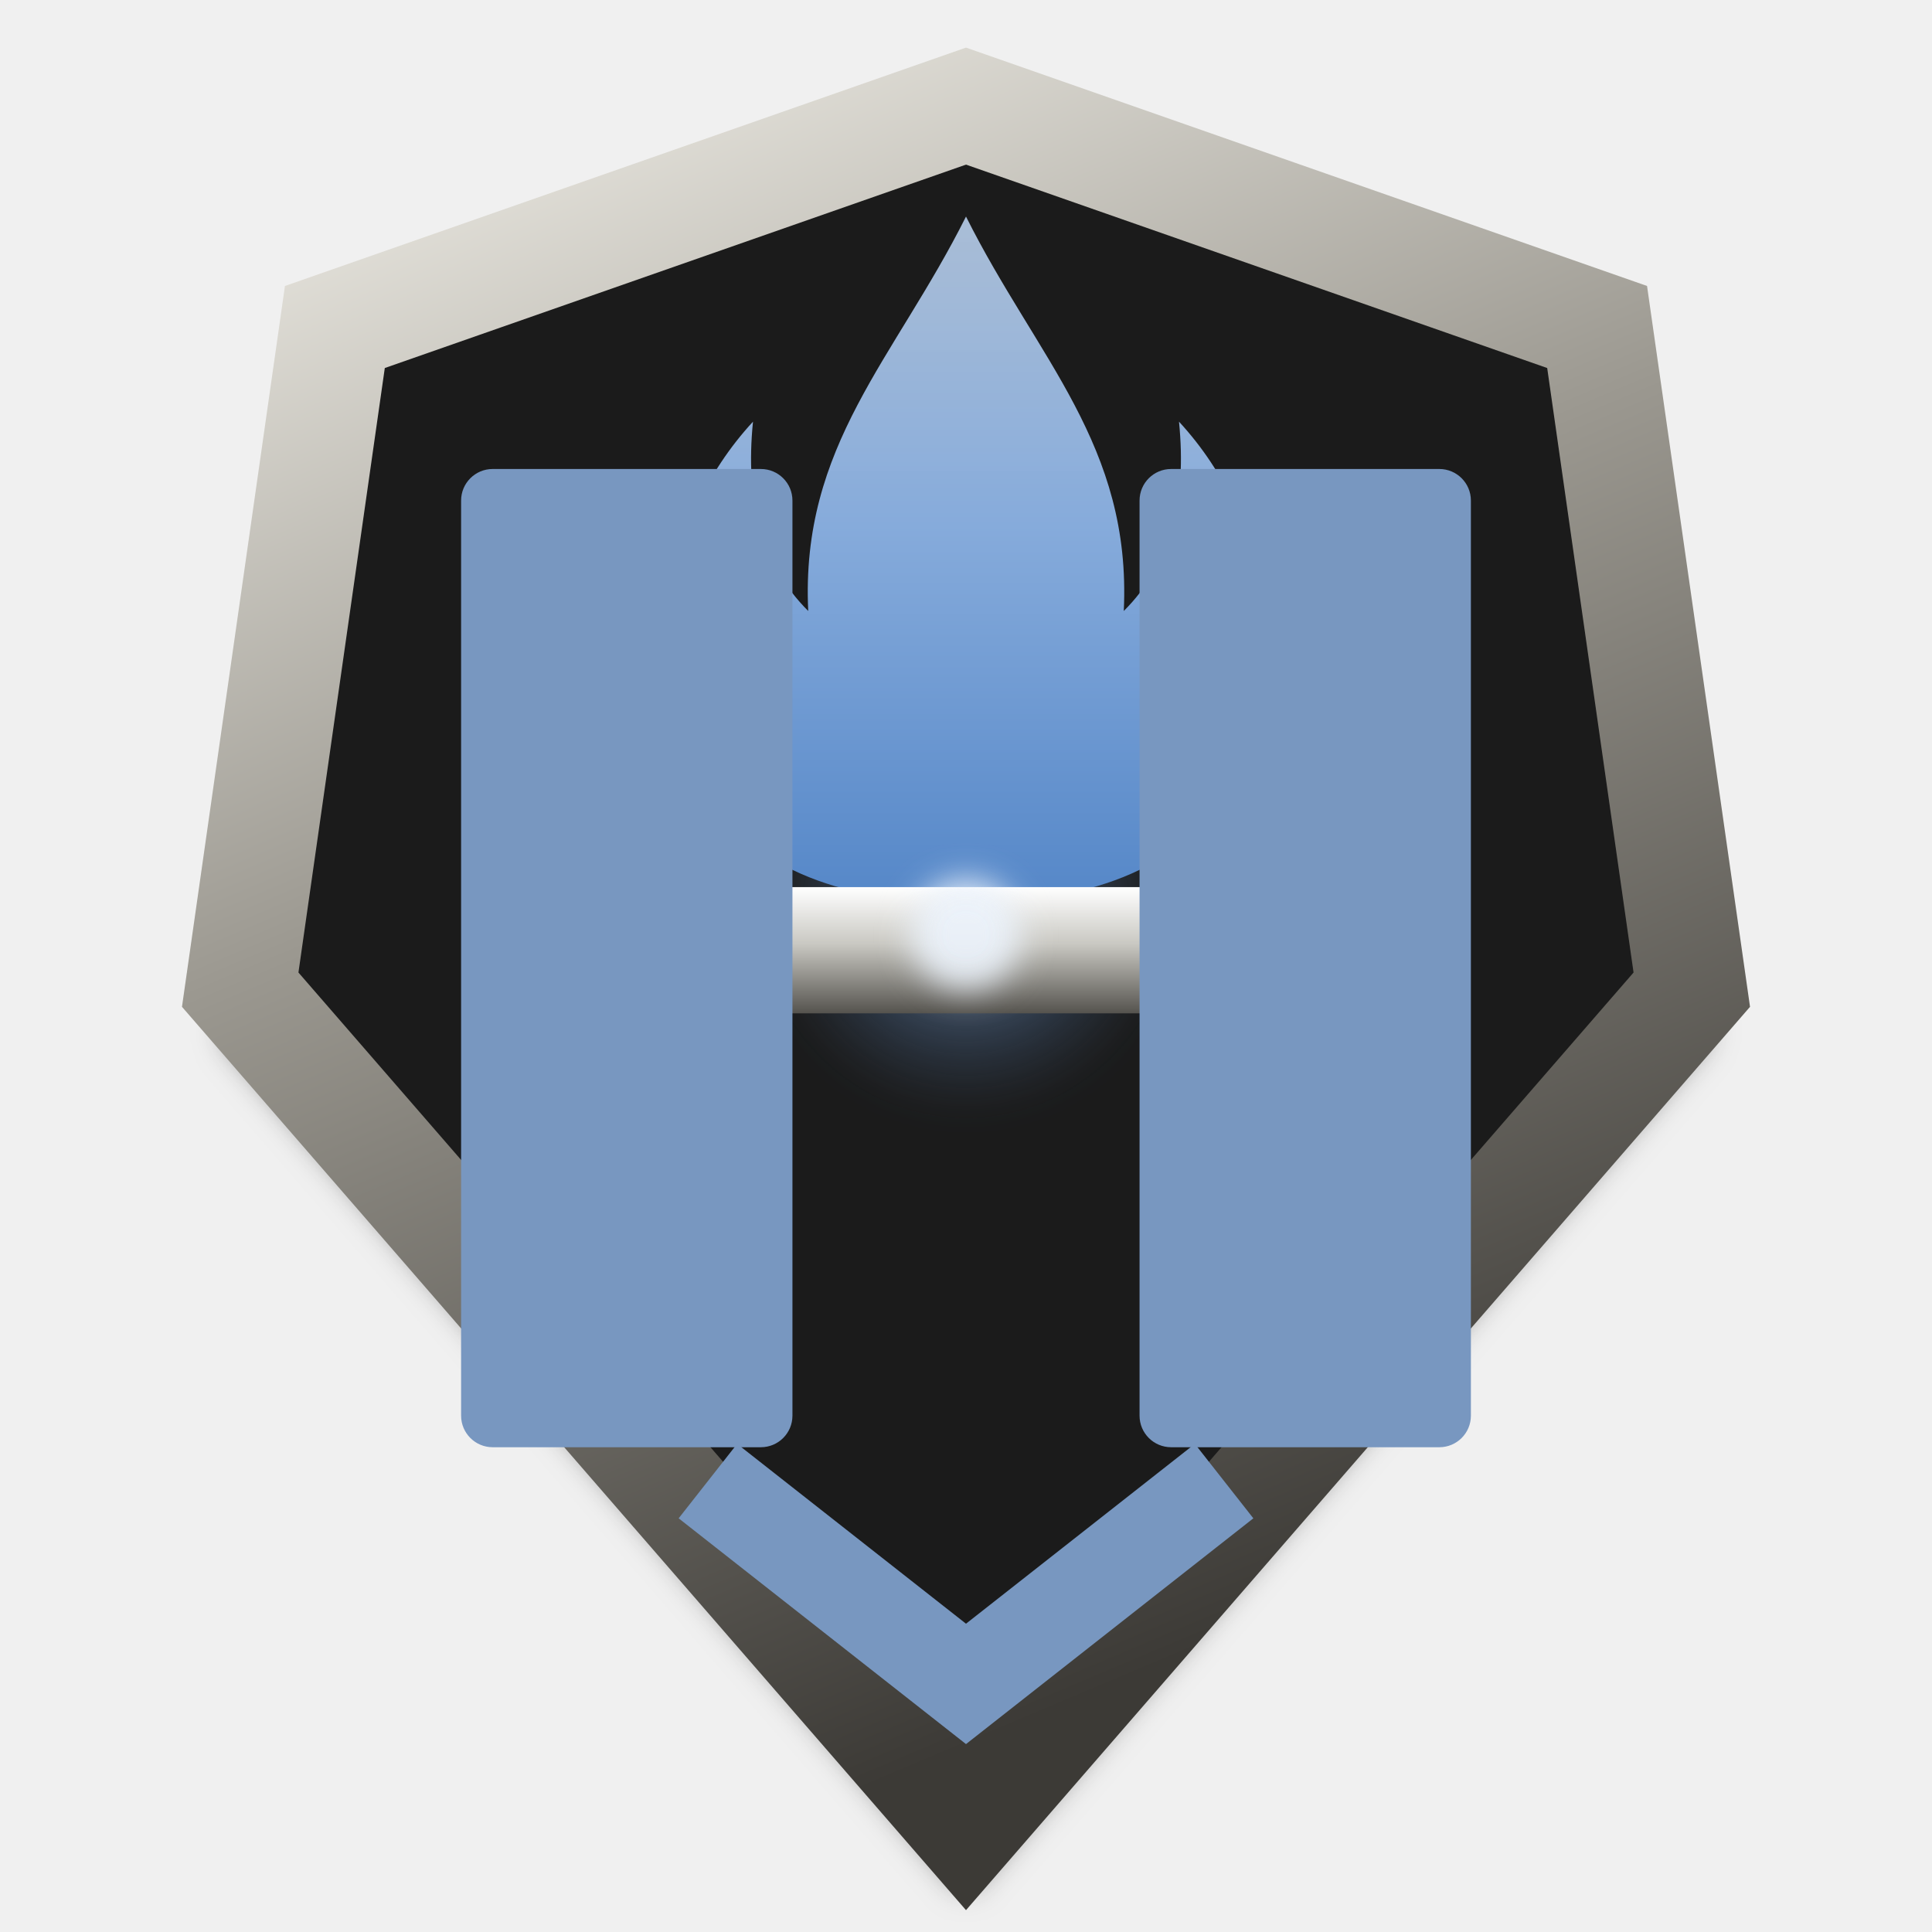
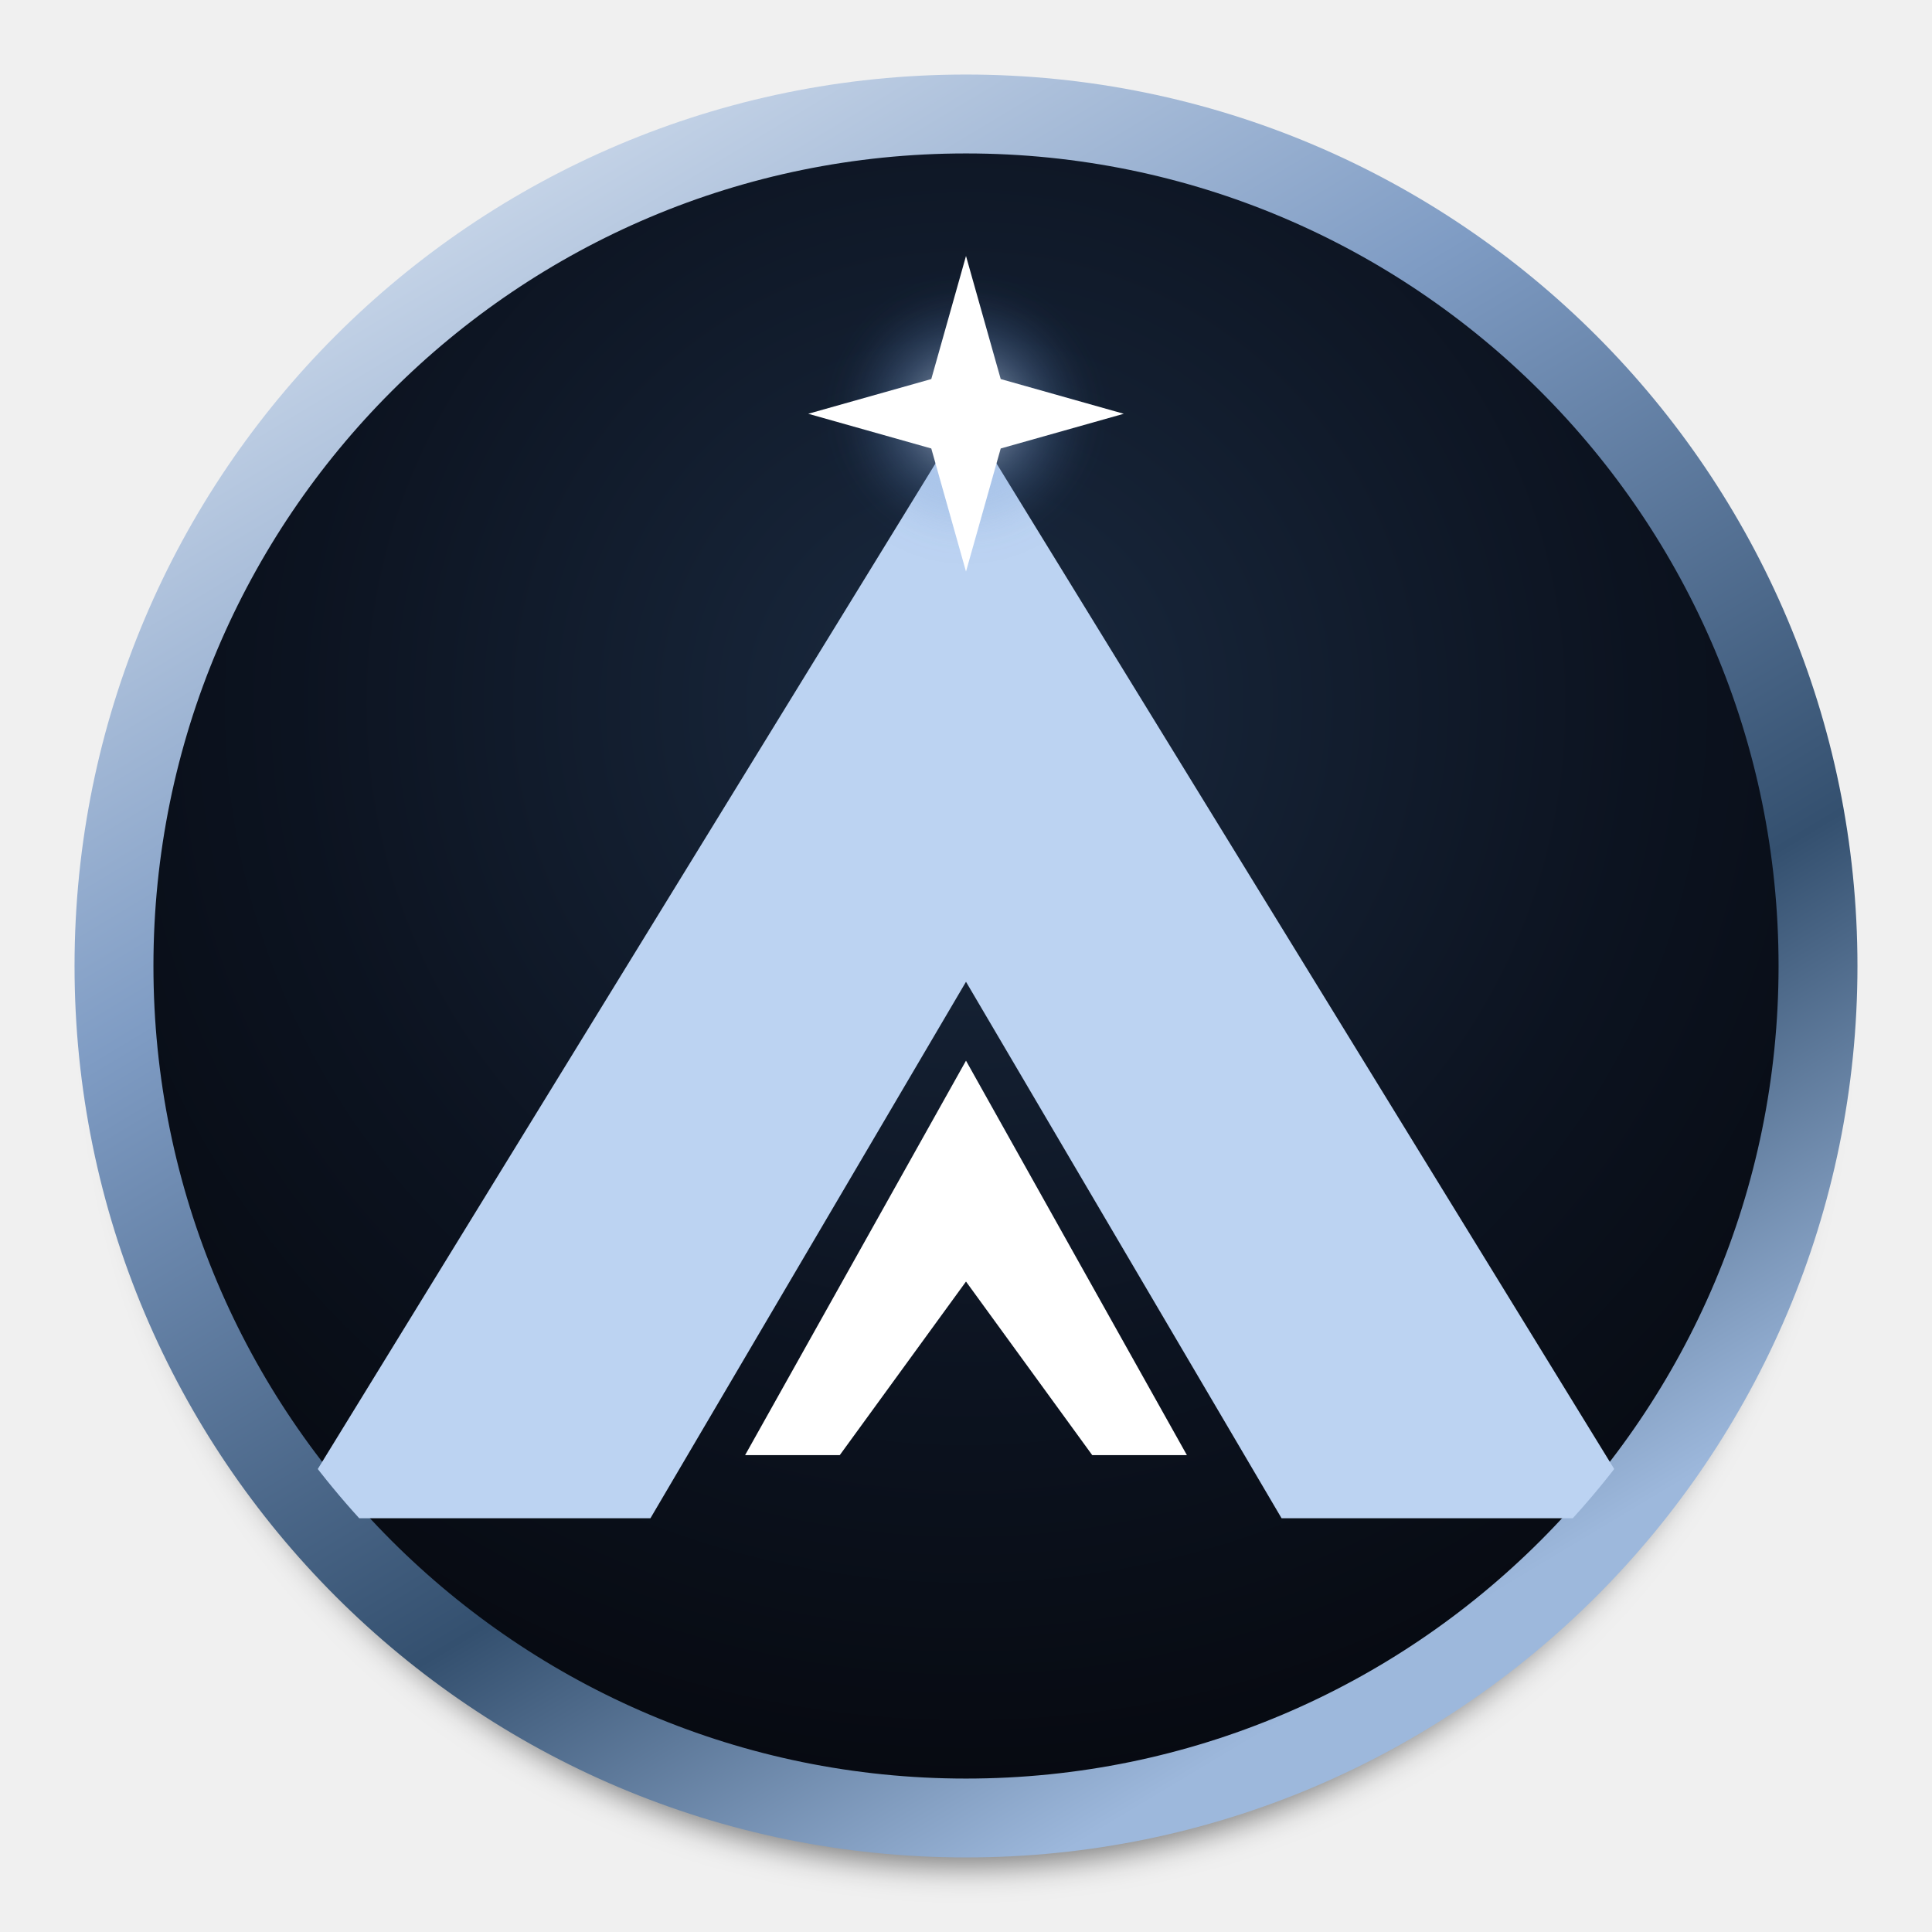
<svg xmlns="http://www.w3.org/2000/svg" width="60" height="60" viewBox="0 0 240 240">
  <g>
-     <g transform="translate(120 120) scale(0.98) translate(-120 -121)">
+     <g transform="translate(120 120) scale(0.98) translate(-120 -120)">
      <defs>
-         <linearGradient id="m13rim" x1="0" y1="0" x2=".35" y2="1">
-           <stop offset="0" stop-color="#f3f1ea" />
-           <stop offset=".45" stop-color="#9b9890" />
-           <stop offset="1" stop-color="#3c3a36" />
+         <linearGradient id="m13rim" x1="0" y1="0" x2=".6" y2="1">
+           <stop offset="0" stop-color="#e6eef8" />
+           <stop offset=".4" stop-color="#7f9cc4" />
+           <stop offset=".75" stop-color="#34506f" />
+           <stop offset="1" stop-color="#9db8dc" />
        </linearGradient>
-         <linearGradient id="m13au" x1="0" y1="0" x2=".2" y2="1">
-           <stop offset="0" stop-color="#d4e1f2" />
-           <stop offset=".26" stop-color="#99b5d9" />
-           <stop offset=".6" stop-color="#7897c0" />
-           <stop offset=".85" stop-color="#446896" />
-           <stop offset="1" stop-color="#26374c" />
+         <radialGradient id="m13disc" cx=".5" cy=".35" r=".7">
+           <stop offset="0" stop-color="#1a2a40" />
+           <stop offset=".55" stop-color="#0c1320" />
+           <stop offset="1" stop-color="#05070c" />
+         </radialGradient>
+         <linearGradient id="m13la" x1="0" y1="0" x2=".3" y2="1">
+           <stop offset="0" stop-color="#ffffff" />
+           <stop offset=".35" stop-color="#cfe0f6" />
+           <stop offset="1" stop-color="#86a9d6" />
        </linearGradient>
-         <linearGradient id="m13aul" x1="0" y1="0" x2="1" y2="0">
-           <stop offset="0" stop-color="#bed1ea" />
-           <stop offset="1" stop-color="#7897c0" />
+         <linearGradient id="m13lb" x1="0" y1="0" x2=".2" y2="1">
+           <stop offset="0" stop-color="#a9c4e8" />
+           <stop offset="1" stop-color="#557bb0" />
        </linearGradient>
-         <linearGradient id="m13aud" x1="0" y1="0" x2="1" y2="0">
-           <stop offset="0" stop-color="#446896" />
-           <stop offset="1" stop-color="#26374c" />
+         <linearGradient id="m13ra" x1="1" y1="0" x2=".7" y2="1">
+           <stop offset="0" stop-color="#7c9ccb" />
+           <stop offset="1" stop-color="#2f4b72" />
        </linearGradient>
-         <linearGradient id="m13bar" x1="0" y1="0" x2="0" y2="1">
+         <linearGradient id="m13rb" x1="1" y1="0" x2=".8" y2="1">
+           <stop offset="0" stop-color="#4b6b98" />
+           <stop offset="1" stop-color="#1b2c45" />
+         </linearGradient>
+         <linearGradient id="m13in" x1="0" y1="0" x2="0" y2="1">
          <stop offset="0" stop-color="#ffffff" />
-           <stop offset=".45" stop-color="#c9c8c2" />
-           <stop offset="1" stop-color="#55534e" />
+           <stop offset="1" stop-color="#9fbde6" />
        </linearGradient>
-         <linearGradient id="m13fo" x1="0" y1="1" x2="0" y2="0">
-           <stop offset="0" stop-color="#5587c8" />
-           <stop offset=".55" stop-color="#86abdb" />
-           <stop offset="1" stop-color="#b9cfeb" stop-opacity=".9" />
+         <linearGradient id="m13hz" x1="0" y1="0" x2="1" y2="0">
+           <stop offset="0" stop-color="#9fc0ec" stop-opacity="0" />
+           <stop offset=".5" stop-color="#ffffff" />
+           <stop offset="1" stop-color="#9fc0ec" stop-opacity="0" />
        </linearGradient>
-         <linearGradient id="m13fi" x1="0" y1="1" x2="0" y2="0">
+         <linearGradient id="m13ray" x1="0" y1="1" x2="0" y2="0">
          <stop offset="0" stop-color="#ffffff" />
-           <stop offset=".6" stop-color="#dbe6f4" />
-           <stop offset="1" stop-color="#aac2e2" />
+           <stop offset="1" stop-color="#bcd3f2" stop-opacity="0" />
        </linearGradient>
-         <radialGradient id="m13hot" cx=".5" cy=".5" r=".5">
+         <radialGradient id="m13glow" cx=".5" cy=".5" r=".5">
          <stop offset="0" stop-color="#ffffff" />
-           <stop offset=".25" stop-color="#c8d9f0" />
-           <stop offset=".55" stop-color="#6591ca" stop-opacity=".6" />
-           <stop offset="1" stop-color="#446896" stop-opacity="0" />
+           <stop offset=".2" stop-color="#d7e6fa" />
+           <stop offset=".5" stop-color="#7fa6dc" stop-opacity=".55" />
+           <stop offset="1" stop-color="#3f6aa8" stop-opacity="0" />
        </radialGradient>
-         <radialGradient id="m13fire" cx=".5" cy=".6" r=".55">
-           <stop offset=".55" stop-color="#b7d2f6" />
-           <stop offset=".78" stop-color="#639eec" />
-           <stop offset="1" stop-color="#1964c6" stop-opacity="0" />
+         <radialGradient id="m13aura" cx=".5" cy=".5" r=".5">
+           <stop offset=".6" stop-color="#9cc0f2" stop-opacity=".7" />
+           <stop offset=".82" stop-color="#4f86d6" stop-opacity=".45" />
+           <stop offset="1" stop-color="#1f4f96" stop-opacity="0" />
        </radialGradient>
+         <clipPath id="m13cl">
+           <circle cx="120" cy="120" r="104" />
+         </clipPath>
        <filter id="m13gl" x="-80%" y="-80%" width="260%" height="260%">
          <feGaussianBlur stdDeviation="2" />
        </filter>
        <filter id="m13big" x="-40%" y="-40%" width="180%" height="180%">
-           <feGaussianBlur stdDeviation="10" />
+           <feGaussianBlur stdDeviation="12" />
        </filter>
      </defs>
-       <polygon points="120,9.88 201.6,38.44 213.84,124.12 120,232.24 26.16,124.12 38.4,38.44" fill="#000" opacity=".55" filter="url(#m13gl)" transform="translate(0 6)" />
-       <polygon points="120,12 200,40 212,124 120,230 28,124 40,40" fill="#1b1b1b" />
-       <polygon points="120,12 200,40 212,124 120,230 28,124 40,40" fill="none" stroke="url(#m13rim)" stroke-width="14" stroke-linejoin="miter" />
-       <g filter="url(#m13gl)" opacity="0.5">
-         <circle cx="120" cy="114" r="26" fill="url(#m13hot)" />
+       <circle cx="120" cy="126" r="108" fill="#000" opacity=".5" filter="url(#m13gl)" />
+       <circle cx="120" cy="120" r="112" fill="url(#m13disc)" />
+       <circle cx="120" cy="120" r="108" fill="none" stroke="url(#m13rim)" stroke-width="10" />
+       <g clip-path="url(#m13cl)">
+         <polygon points="120,50 34,190 80,190 120,122 160,190 206,190" fill="#bcd3f2" />
+         <polygon points="120,132 92,182 104,182 120,160 136,182 148,182" fill="#ffffff" opacity="1" />
      </g>
-       <path d="M120 26C129 44 141 55 140 76C146 70 148 62 147 52C159 65 161 84 153 99C147 109 135 113 120 113C105 113 93 109 87 99C79 84 81 65 93 52C92 62 94 70 100 76C99 55 111 44 120 26Z" fill="url(#m13fo)" />
-       <rect x="90" y="111" width="60" height="16" rx="2" fill="url(#m13bar)" />
-       <rect x="56" y="58" width="42" height="124" rx="4" fill="#7897c0" />
-       <rect x="142" y="58" width="42" height="124" rx="4" fill="#7897c0" />
-       <g filter="url(#m13gl)" opacity=".9">
-         <circle cx="120" cy="117" r="7" fill="#ecf3fc" />
+       <g filter="url(#m13gl)" opacity="0.6">
+         <circle cx="120" cy="50" r="16" fill="url(#m13glow)" />
      </g>
-       <path d="M92 190L120 212L148 190" fill="none" stroke="#7897c0" stroke-width="12" stroke-linecap="square" stroke-linejoin="miter" />
+       <path d="M120 30L124.4 45.6L140 50L124.4 54.4L120 70L115.6 54.4L100 50L115.6 45.6Z" fill="#ffffff" />
    </g>
  </g>
</svg>
